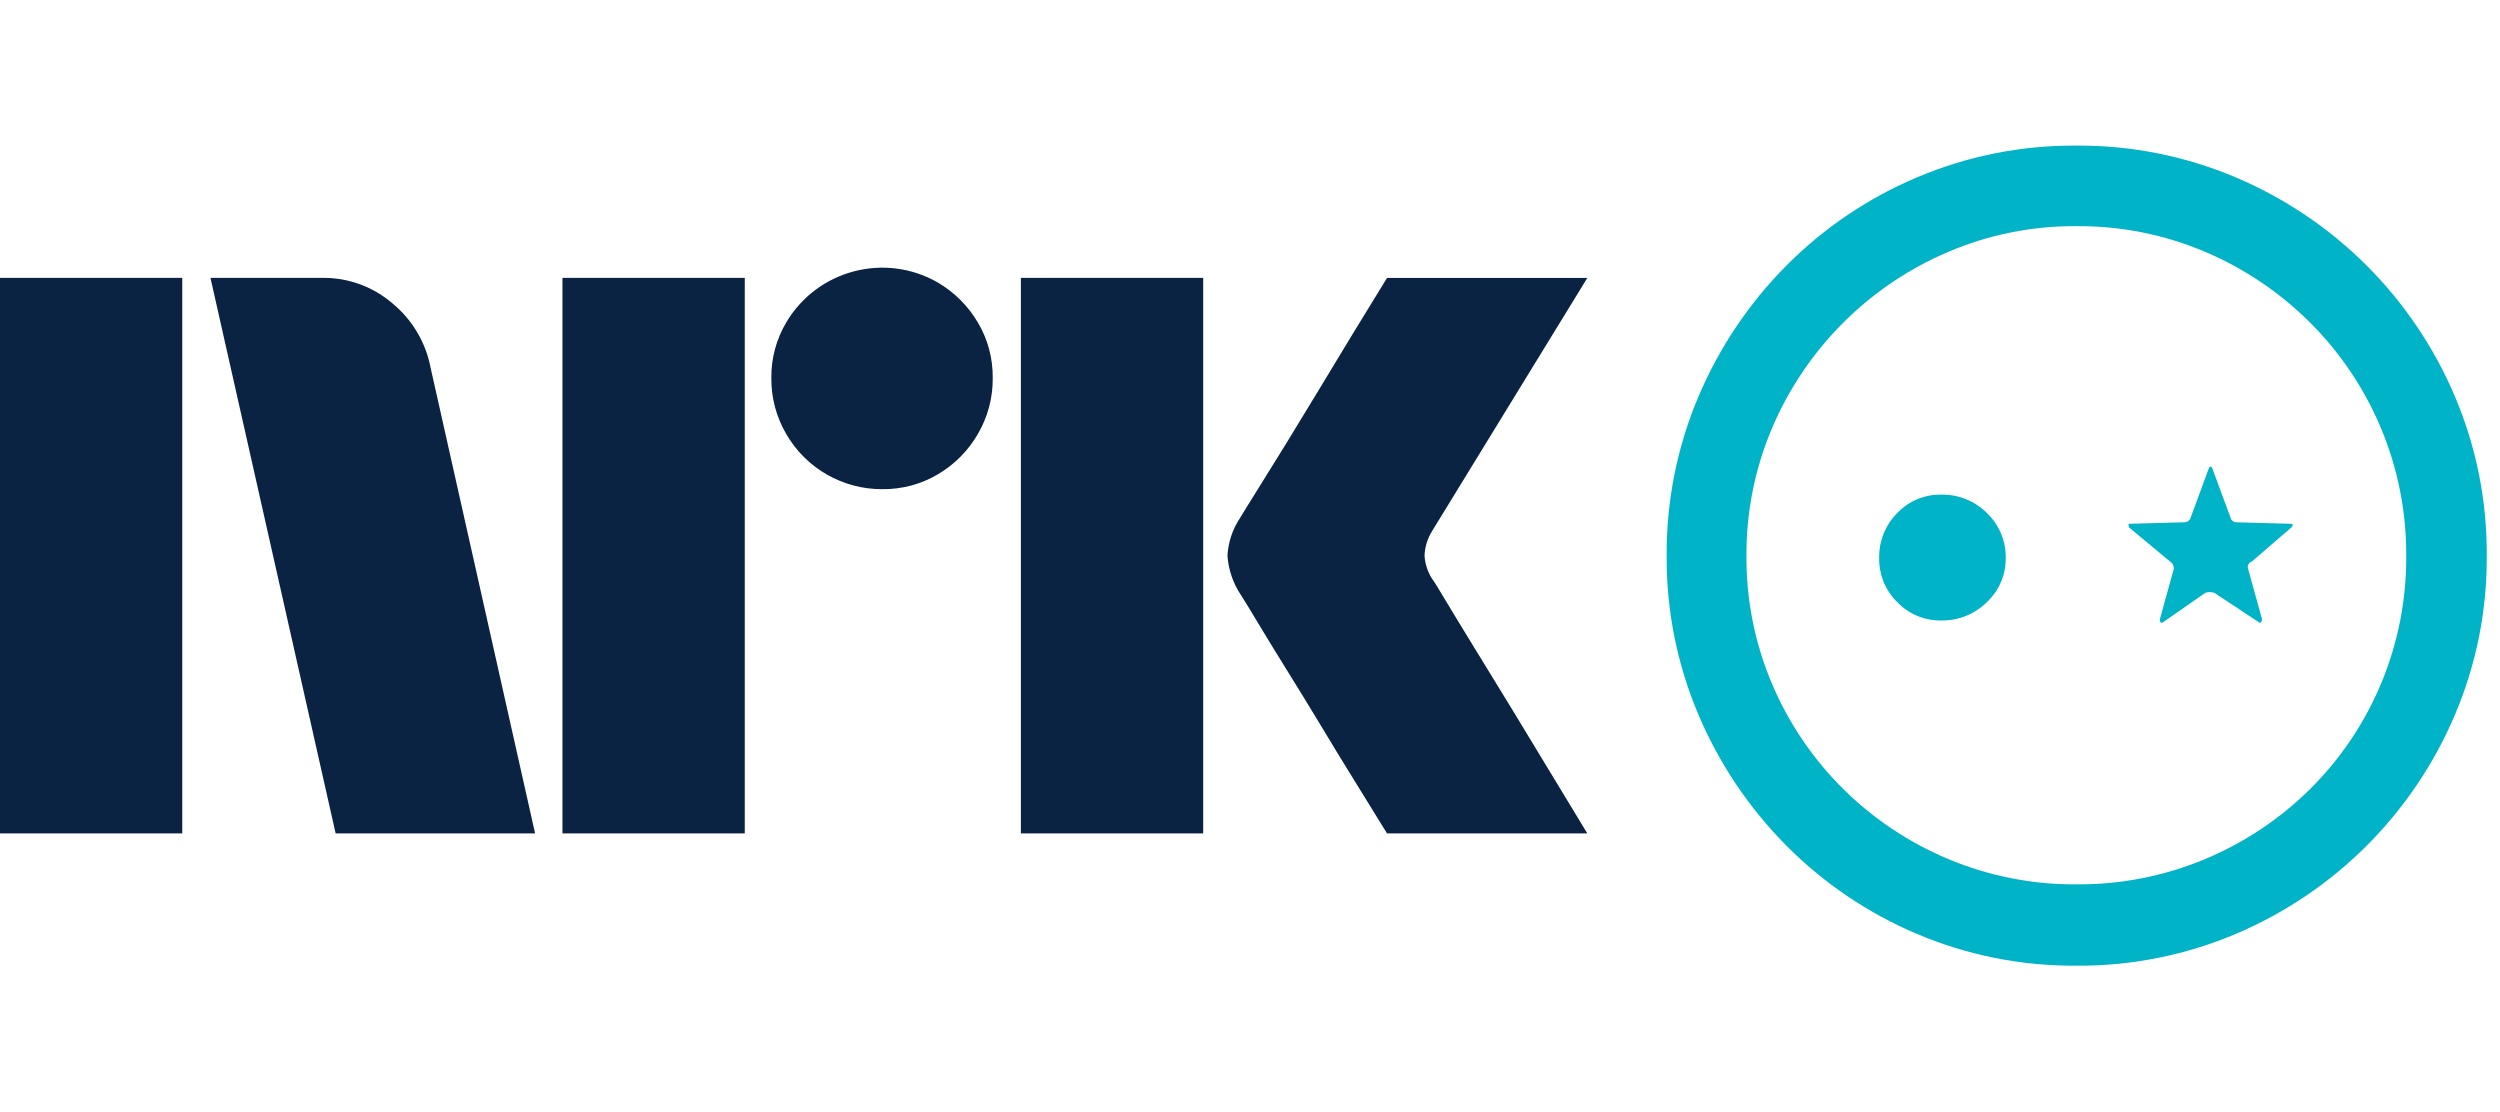
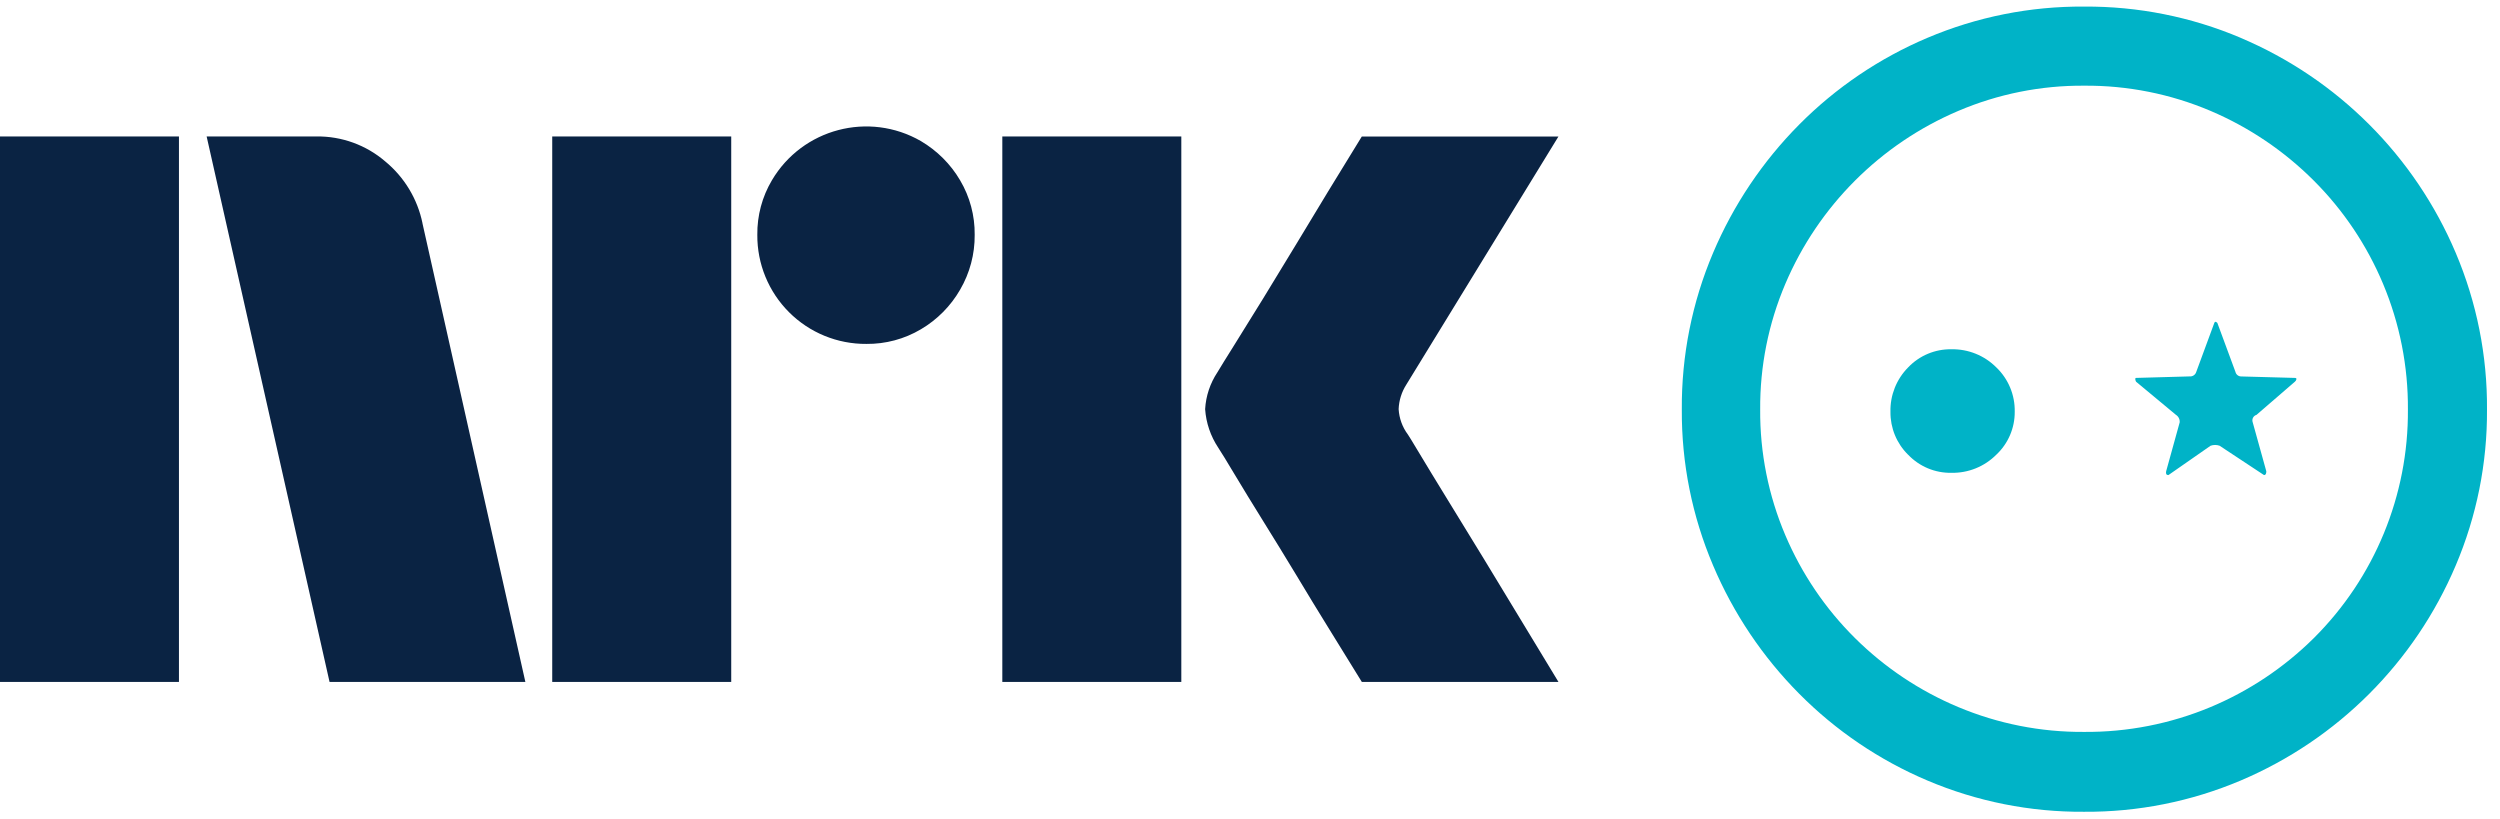
- <svg xmlns="http://www.w3.org/2000/svg" viewBox="0 0 54 24">
-   <path fill="#0A2343" d="M0 18.002v-12h3.937v12H0Zm9.294-10.09 2.264 10.09H7.25l-2.704-12h2.417a2.276 2.276 0 0 1 1.513.55c.42.346.71.827.819 1.36Zm2.855 10.09v-12h3.938v12h-3.938Zm6.912-7.436a2.381 2.381 0 0 1-2.078-1.191 2.345 2.345 0 0 1-.322-1.209 2.301 2.301 0 0 1 .321-1.2 2.41 2.41 0 0 1 3.278-.862c.356.21.653.506.862.862.215.363.326.778.321 1.2a2.35 2.35 0 0 1-.321 1.208 2.4 2.4 0 0 1-.862.87 2.302 2.302 0 0 1-1.2.322Zm2.99 7.436v-12h3.938v12h-3.937Zm8.923-5.442c.01.012.095.15.253.414s.364.602.617 1.014a315.936 315.936 0 0 1 1.597 2.62c.247.411.529.876.845 1.394H29.96c-.27-.44-.516-.837-.736-1.192-.22-.354-.453-.738-.7-1.149-.248-.41-.493-.81-.736-1.2-.242-.389-.45-.73-.625-1.022-.175-.293-.296-.49-.363-.592a1.747 1.747 0 0 1-.287-.845c.016-.29.11-.57.27-.811.067-.113.191-.313.371-.6s.392-.628.634-1.022c.242-.395.488-.798.736-1.209l.7-1.157.736-1.2h4.326L30.94 11.46a1.08 1.08 0 0 0-.17.541c.012.202.082.396.203.558Z" />
-   <path fill="#00B3C7" d="M48.295 3.833a8.914 8.914 0 0 1 4.731 4.73 8.67 8.67 0 0 1 .688 3.447 8.63 8.63 0 0 1-.688 3.43 8.918 8.918 0 0 1-4.73 4.731 8.676 8.676 0 0 1-3.447.688 8.67 8.67 0 0 1-3.447-.688 8.82 8.82 0 0 1-2.817-1.906 8.98 8.98 0 0 1-1.897-2.825A8.624 8.624 0 0 1 36 12.01a8.664 8.664 0 0 1 .688-3.447 8.976 8.976 0 0 1 1.897-2.825 8.816 8.816 0 0 1 2.817-1.905 8.668 8.668 0 0 1 3.447-.688 8.672 8.672 0 0 1 3.447.688Zm-.662 14.722a7.142 7.142 0 0 0 2.27-1.516 7.023 7.023 0 0 0 2.071-5.03 7.025 7.025 0 0 0-.547-2.766 7.077 7.077 0 0 0-1.524-2.27 7.197 7.197 0 0 0-2.27-1.533 6.985 6.985 0 0 0-2.784-.555 6.941 6.941 0 0 0-2.767.555 7.195 7.195 0 0 0-3.804 3.803 6.938 6.938 0 0 0-.554 2.767c-.007.95.182 1.893.554 2.767.36.846.88 1.615 1.533 2.262a7.14 7.14 0 0 0 2.27 1.516 7.025 7.025 0 0 0 2.768.547 7.07 7.07 0 0 0 2.784-.547Zm-6.654-5.55a1.303 1.303 0 0 1-.389-.945 1.344 1.344 0 0 1 .39-.978 1.282 1.282 0 0 1 .952-.398 1.356 1.356 0 0 1 .986.398 1.315 1.315 0 0 1 .406.978 1.28 1.28 0 0 1-.406.944 1.356 1.356 0 0 1-.986.398 1.283 1.283 0 0 1-.953-.398Zm6.736-2.9c.011-.034.034-.034.067 0l.398 1.077a.13.13 0 0 0 .132.1l1.176.032c.022 0 .034.009.034.025a.09.09 0 0 1-.034.058l-.845.73a.125.125 0 0 0-.083.165l.299 1.077c0 .055-.017.083-.05.083l-.978-.646a.298.298 0 0 0-.198 0l-.928.646c-.045 0-.061-.028-.05-.083l.298-1.077a.178.178 0 0 0-.083-.166l-.877-.729a.13.13 0 0 1-.017-.058c0-.016.005-.025.017-.025l1.176-.033a.141.141 0 0 0 .149-.1l.397-1.076Z" />
+ <svg xmlns="http://www.w3.org/2000/svg" viewBox="0 0 55 18">
+   <path fill="#0A2343" d="M0 15.002v-12h3.937v12H0Zm9.294-10.09 2.264 10.09H7.25l-2.704-12h2.417a2.276 2.276 0 0 1 1.513.55c.42.346.71.827.819 1.36Zm2.855 10.09v-12h3.938v12h-3.938Zm6.912-7.436a2.382 2.382 0 0 1-2.4-2.4 2.301 2.301 0 0 1 .321-1.2 2.41 2.41 0 0 1 3.278-.862c.356.21.653.506.862.862.215.363.326.778.321 1.2a2.35 2.35 0 0 1-.321 1.208 2.4 2.4 0 0 1-.862.87 2.302 2.302 0 0 1-1.2.322Zm2.99 7.436v-12h3.938v12h-3.937Zm8.923-5.442c.01.012.095.15.253.414s.364.602.617 1.014a315.936 315.936 0 0 1 1.597 2.62c.247.411.529.876.845 1.394H29.96c-.27-.44-.516-.837-.736-1.192-.22-.354-.453-.738-.7-1.149-.248-.41-.493-.81-.736-1.2-.242-.389-.45-.73-.625-1.022-.175-.293-.296-.49-.363-.592a1.747 1.747 0 0 1-.287-.845c.016-.29.11-.57.27-.811.067-.113.191-.313.371-.6s.392-.628.634-1.022c.242-.395.488-.798.736-1.209l.7-1.157.736-1.2h4.326L30.94 8.46a1.08 1.08 0 0 0-.17.541c.012.202.082.396.203.558Z" />
+   <path fill="#00B3C7" d="M49.295.833a8.914 8.914 0 0 1 4.731 4.73 8.67 8.67 0 0 1 .688 3.447 8.63 8.63 0 0 1-.688 3.43 8.918 8.918 0 0 1-4.73 4.731 8.676 8.676 0 0 1-3.447.688 8.67 8.67 0 0 1-3.447-.688 8.82 8.82 0 0 1-2.817-1.906 8.98 8.98 0 0 1-1.897-2.825A8.624 8.624 0 0 1 37 9.01a8.664 8.664 0 0 1 .688-3.447 8.976 8.976 0 0 1 1.897-2.825A8.816 8.816 0 0 1 42.402.833 8.669 8.669 0 0 1 45.85.145a8.672 8.672 0 0 1 3.447.688Zm-.662 14.722a7.142 7.142 0 0 0 2.27-1.516 7.023 7.023 0 0 0 2.071-5.03 7.025 7.025 0 0 0-.547-2.766 7.077 7.077 0 0 0-1.524-2.27 7.197 7.197 0 0 0-2.27-1.533 6.985 6.985 0 0 0-2.784-.555 6.941 6.941 0 0 0-2.767.555 7.195 7.195 0 0 0-3.804 3.803 6.938 6.938 0 0 0-.554 2.767c-.007.95.182 1.893.554 2.767.36.846.88 1.615 1.533 2.262a7.14 7.14 0 0 0 2.27 1.516 7.025 7.025 0 0 0 2.768.547 7.07 7.07 0 0 0 2.784-.547Zm-6.654-5.55a1.303 1.303 0 0 1-.389-.945 1.344 1.344 0 0 1 .39-.978 1.283 1.283 0 0 1 .952-.398 1.356 1.356 0 0 1 .986.398 1.314 1.314 0 0 1 .406.978 1.28 1.28 0 0 1-.406.944 1.356 1.356 0 0 1-.986.398 1.283 1.283 0 0 1-.953-.398Zm6.736-2.9c.011-.034.034-.034.067 0l.398 1.077a.13.13 0 0 0 .132.1l1.176.032c.022 0 .034.009.034.025a.091.091 0 0 1-.034.058l-.845.73a.126.126 0 0 0-.083.165l.299 1.077c0 .055-.017.083-.05.083l-.978-.646a.298.298 0 0 0-.198 0l-.928.646c-.045 0-.061-.028-.05-.083l.298-1.077a.178.178 0 0 0-.083-.166l-.877-.729a.13.13 0 0 1-.017-.058c0-.016.005-.025.017-.025l1.176-.033a.14.14 0 0 0 .149-.1l.397-1.077Z" />
</svg>
